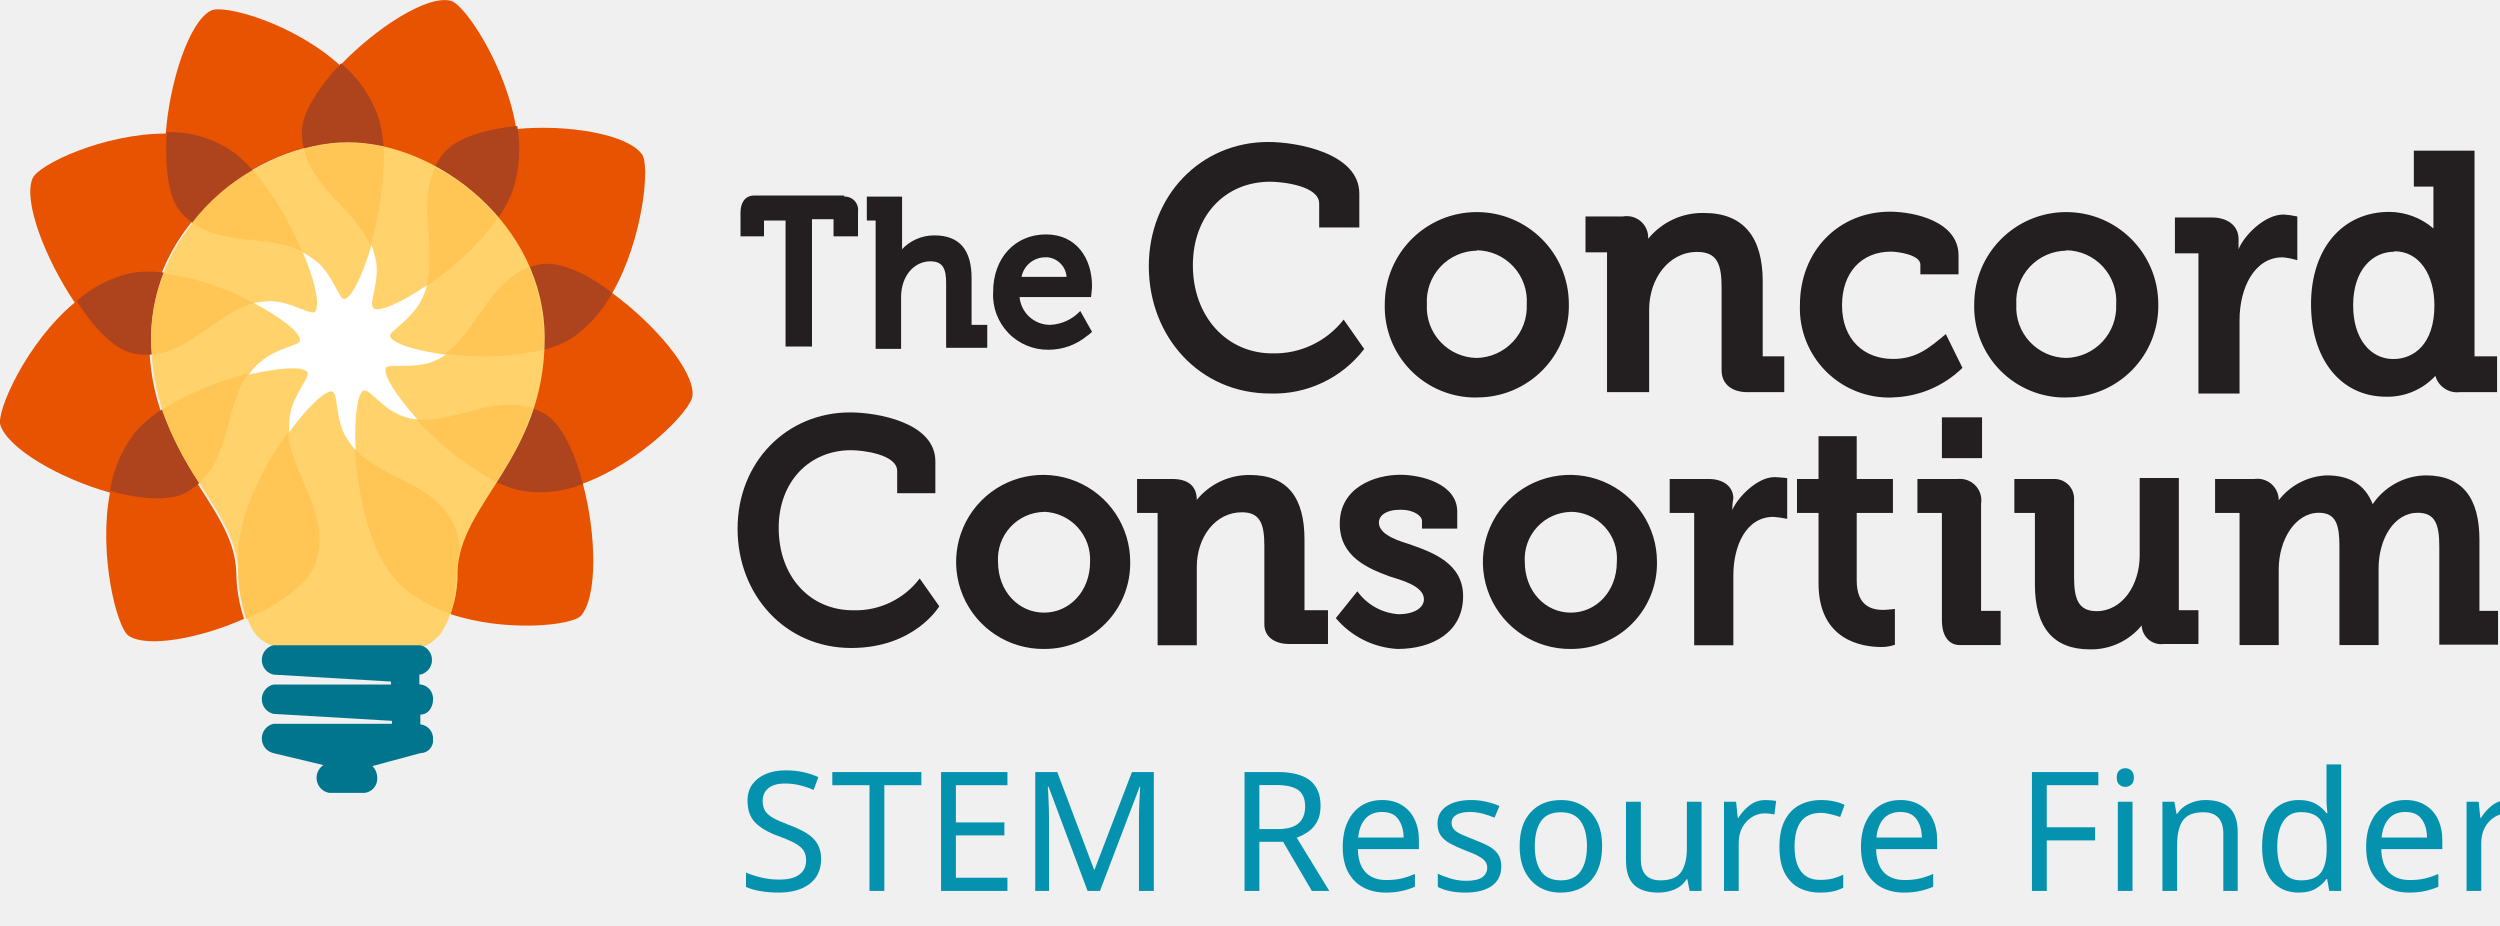
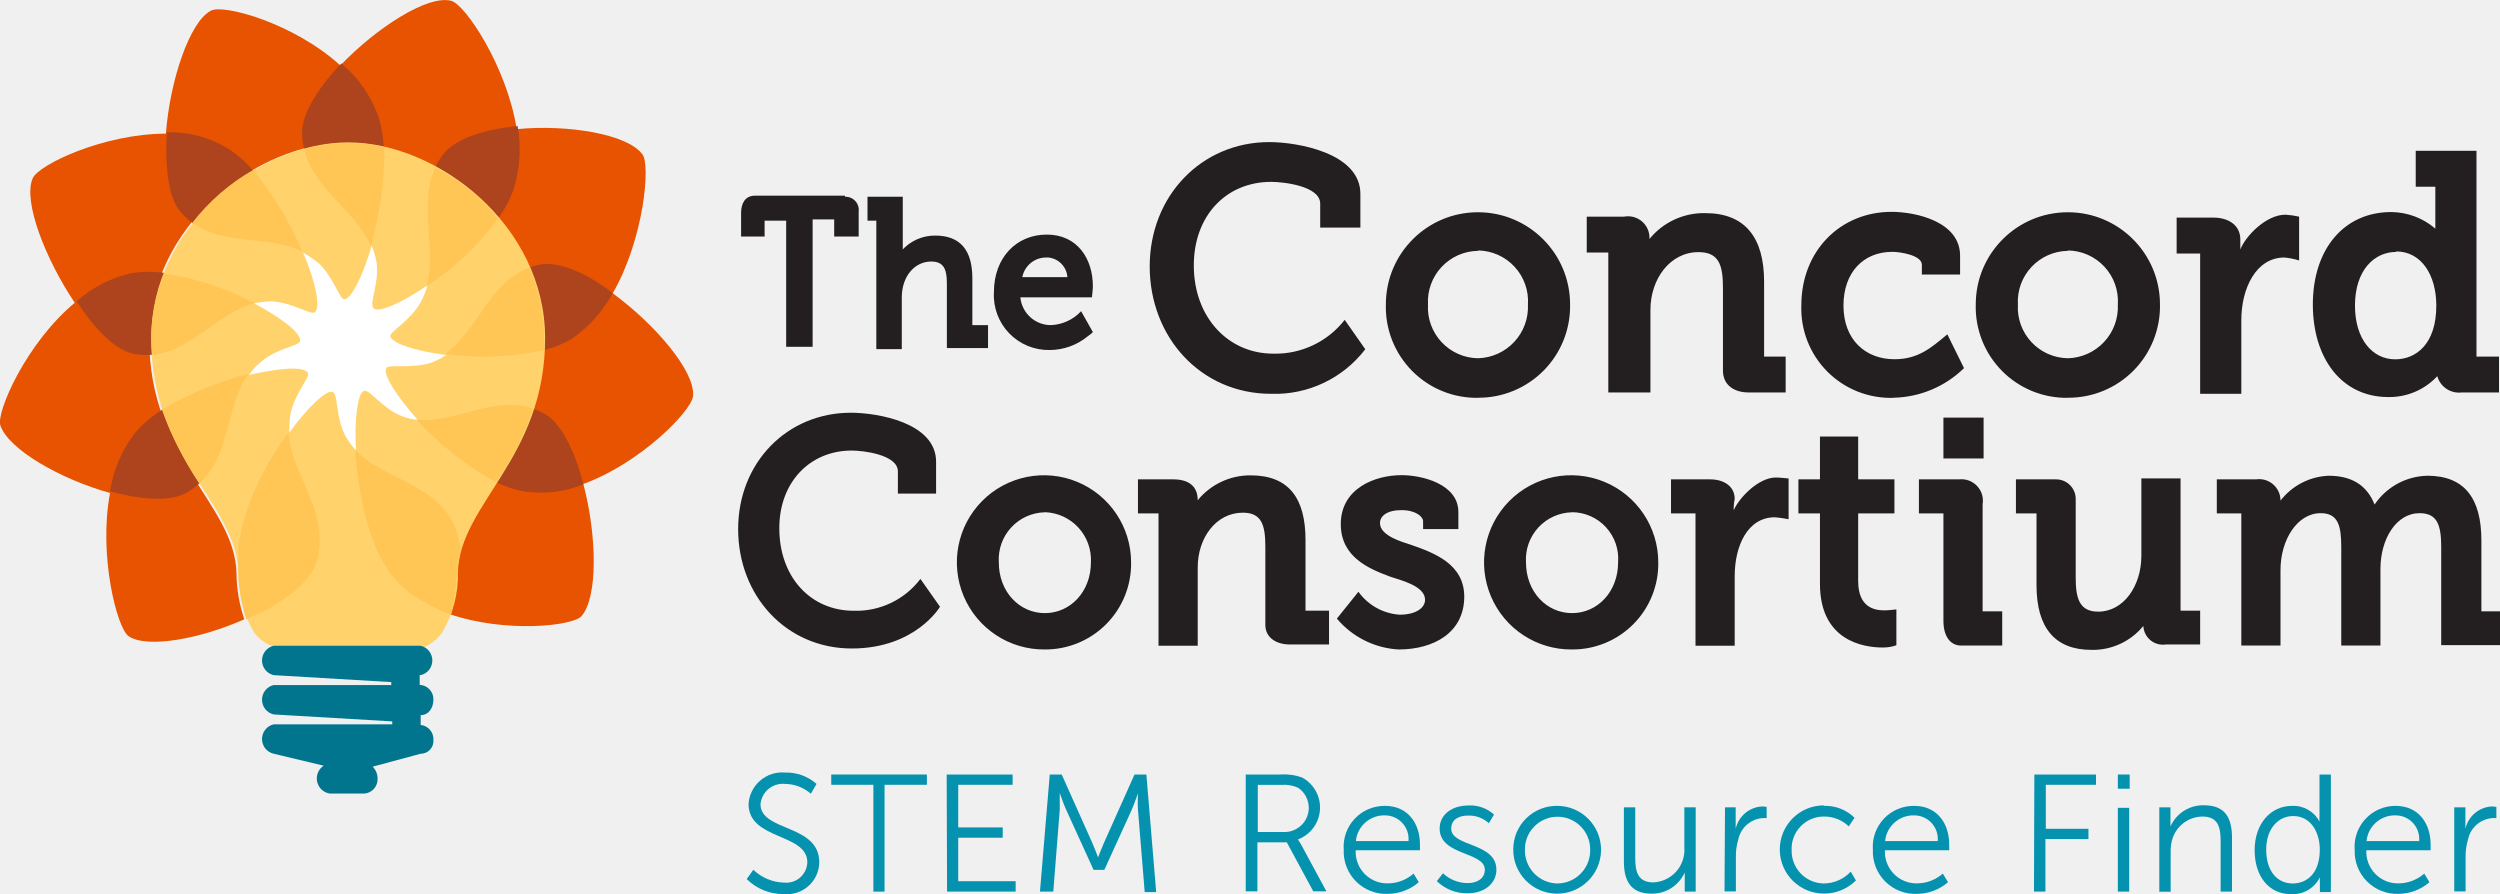
- <svg xmlns="http://www.w3.org/2000/svg" id="Layer_1" data-name="Layer 1" viewBox="0 0 255.33 94.56">
+ <svg xmlns="http://www.w3.org/2000/svg" id="Layer_1" data-name="Layer 1" viewBox="0 0 255.13 91.19">
  <defs>
-     <style>.cls-1{fill:#e75300;}.cls-2{fill:#ad441d;}.cls-3{fill:#ffd26c;}.cls-4{fill:#fff;}.cls-5{fill:#ffc656;}.cls-6{fill:#00758d;}.cls-7{fill:#231f20;}.cls-8{font-size:17px;fill:#0592af;font-family:MuseoSans-300, Museo Sans;letter-spacing:0.01em;}.cls-9{letter-spacing:0.08em;}.cls-10{letter-spacing:0.01em;}.cls-11{letter-spacing:0.08em;}.cls-12{letter-spacing:0.01em;}</style>
+     <style>.cls-1{fill:#e75300;}.cls-2{fill:#ad441d;}.cls-3{fill:#ffd26c;}.cls-4{fill:#fff;}.cls-5{fill:#ffc656;}.cls-6{fill:#00758d;}.cls-7{fill:#231f20;}.cls-8{fill:#0592af;}</style>
  </defs>
  <path class="cls-1" d="M62.4,29.54c4.3,3.15,8.4,7.92,8.2,10.46-.1,1.52-5.4,6.9-11.2,9,1.4,5.28,1.5,11.58-.2,13.5-.9,1-7.7,1.73-13.4-.2a16.11,16.11,0,0,0,.6-4.26c.2-7,8.9-11.58,8.9-23.86,0-11.58-11-20-20.1-20s-20.1,8.43-20.1,20c0,12.29,8.7,16.86,8.9,23.86a15.19,15.19,0,0,0,.8,4.77c-4.5,2-9.9,3-11.8,1.73-1.2-.81-3.1-8.33-1.9-14.62C6.1,48.53.7,45.48-.1,43c-.4-1.42,2.7-8.43,7.6-12.49-3-4.47-5.3-10.36-4.3-12.69.6-1.42,7.3-4.57,13.6-4.57C17.2,7.91,19.2,1.82,21.4.7,22.7,0,29.9,2,34.6,6.29c3.7-3.86,8.9-7.21,11.3-6.6,1.4.3,5.7,6.7,6.7,13.1,5.2-.51,11.3.51,12.8,2.54C66.3,16.24,65.6,24,62.4,29.54Z" transform="translate(0.13 0.39)" />
  <path class="cls-2" d="M42.4,42.44c4.3.51,8.7-3.15,13.2-.51,1.6,1,3,3.86,3.8,7.11a11.54,11.54,0,0,1-6.1.71C49.6,49.14,45.3,45.58,42.4,42.44ZM25.2,37.76c-2.5,3.66-1.7,9.44-6.2,12.08-1.6,1-4.7.81-7.9-.1a13,13,0,0,1,2.5-5.89C16,40.91,21.1,38.78,25.2,37.76Zm.6-7.21c-4.2,1.12-7.2,6.09-12.2,5.18-1.9-.3-4.1-2.54-5.9-5.38a12.48,12.48,0,0,1,5.5-2.84C16.8,26.8,22,28.52,25.8,30.55Zm4.9-5.28c-3.9-1.93-9.2-.1-12.5-4.16-1.2-1.52-1.5-4.67-1.3-8a11.26,11.26,0,0,1,6,1.52C26.1,16.44,29,21.31,30.7,25.27Zm7-.61c-1.8-4.16-7-6.3-7-11.58,0-1.93,1.7-4.57,4-7a12.63,12.63,0,0,1,3.7,5.18C39.7,14.82,38.9,20.4,37.7,24.67Zm7.6,11.07c3.6-2.54,4.7-8.22,9.8-9.14,1.9-.3,4.7.91,7.3,2.94a13.47,13.47,0,0,1-4.2,4.67C55,36.14,49.5,36.34,45.3,35.73Zm7.4-23.25a13.73,13.73,0,0,1-.4,6.4c-1.2,3.66-5.3,7.41-8.9,9.85,1.2-4.37-1.5-9.44,1.8-13.5C46.5,13.7,49.4,12.79,52.7,12.48Z" transform="translate(0.13 0.39)" />
  <path class="cls-3" d="M27.8,65.59A3.86,3.86,0,0,1,25.7,64a12,12,0,0,1-1.5-6c-.2-7-8.9-11.58-8.9-23.86,0-11.58,11-20,20.1-20s20.1,8.43,20.1,20C55.5,46.4,46.8,51,46.6,58A11.49,11.49,0,0,1,45,64.16a4.73,4.73,0,0,1-1.9,1.52h-.2l-15.1-.1Z" transform="translate(0.13 0.39)" />
  <path class="cls-4" d="M39.3,37.16c.3-.41,2.5.1,4.5-.51a7.93,7.93,0,0,0,1.6-.81c-3.2-.41-5.6-1.22-5.7-1.93,0-.51,2-1.52,3.1-3.45a8.86,8.86,0,0,0,.7-1.73c-2.7,1.83-5,2.84-5.5,2.34s.6-2.54.3-4.67a8.68,8.68,0,0,0-.5-1.73c-.9,3.15-2.1,5.48-2.8,5.48-.5,0-1.1-2.34-2.7-3.76a13,13,0,0,0-1.5-1c1.3,3,1.8,5.58,1.2,6.09-.4.3-2.3-1-4.4-1.12a10.86,10.86,0,0,0-1.8.2c2.8,1.52,4.8,3,4.7,3.86-.1.51-2.4.71-4,2.13a4.94,4.94,0,0,0-1.2,1.32c3.1-.71,5.6-.91,6-.2.2.51-1.4,2.13-1.8,4.26a11.2,11.2,0,0,0-.1,1.83c1.9-2.64,3.8-4.37,4.4-4.16s.3,2.54,1.3,4.47a8.4,8.4,0,0,0,1.1,1.52c-.2-3.25.2-5.89.8-6.09s1.8,1.73,3.8,2.54a5.19,5.19,0,0,0,1.7.41C40.3,40,38.9,37.76,39.3,37.16Z" transform="translate(0.13 0.39)" />
  <path class="cls-5" d="M44,61.52c-.6-.3-1.1-.61-1.6-.91a10.46,10.46,0,0,1-2.5-2.23c-2.4-2.94-3.5-8.53-3.8-12.9,3,3.25,8.6,3.35,10.4,8.43a.93.93,0,0,1,.1.51l.3,1.12A10.34,10.34,0,0,0,46.5,58a24.12,24.12,0,0,1-.6,4.37C45.3,62.13,44.7,61.83,44,61.52ZM29.3,43.76c.3,4.47,4.5,8.33,2.8,13.4-.5,1.42-2,2.84-4,4.06A10.29,10.29,0,0,1,26,62.34a9.24,9.24,0,0,0-1,.51,18.77,18.77,0,0,1-.8-4.77V56.14a5.88,5.88,0,0,1,.1-1.32C24.8,51.17,27,46.8,29.3,43.76ZM50.7,21.92a28,28,0,0,1-7.3,6.9c1.1-3.86-.9-8.33.9-12.08A19.58,19.58,0,0,1,50.7,21.92ZM45.3,35.73c3.3-2.34,4.5-7.31,8.6-8.83a18.92,18.92,0,0,1,1.5,7.21v1.22A28.2,28.2,0,0,1,45.3,35.73ZM37.7,24.67C36.1,21,31.9,19,30.9,14.82a17.15,17.15,0,0,1,4.5-.61,15.87,15.87,0,0,1,3.7.41A34.37,34.37,0,0,1,37.7,24.67Zm-7,.61c-3.4-1.73-7.9-.51-11.2-2.94a20.94,20.94,0,0,1,6.2-5.38A32.24,32.24,0,0,1,30.7,25.27Zm-4.9,5.28c-3.7,1-6.4,4.87-10.4,5.28,0-.51-.1-1.12-.1-1.62a18.57,18.57,0,0,1,1.3-6.7A27.33,27.33,0,0,1,25.8,30.55Zm-.6,7.21c-2.3,3.25-1.8,8.33-5,11.17a34.94,34.94,0,0,1-3.8-7.51A33,33,0,0,1,25.2,37.76Zm17.2,4.67c3.9.41,7.9-2.54,11.9-1.12a32.72,32.72,0,0,1-3.8,7.51A31.07,31.07,0,0,1,42.4,42.44Z" transform="translate(0.13 0.39)" />
  <path class="cls-6" d="M42.8,72.59v1a1.46,1.46,0,0,1,1.3,1.52,1.3,1.3,0,0,1-1.3,1.42l-4.9,1.32a1.69,1.69,0,0,1,.5,1.22,1.46,1.46,0,0,1-1.3,1.52H33.5a1.56,1.56,0,0,1-.6-2.84l-5.1-1.22a1.54,1.54,0,0,1,0-3H39.9v-.3l-12.1-.71a1.54,1.54,0,0,1,0-3h12v-.3l-12-.71a1.54,1.54,0,0,1,0-3h15a1.54,1.54,0,0,1,0,3h-.1v1h.1A1.46,1.46,0,0,1,44.1,71C44.1,71.88,43.6,72.59,42.8,72.59Z" transform="translate(0.13 0.39)" />
  <path class="cls-7" d="M228.5,25.07c.5-1.32,2.6-3.55,4.6-3.55a8.67,8.67,0,0,1,1.4.2v4.47a7.42,7.42,0,0,0-1.5-.3c-2.9,0-4.4,3.15-4.4,6.4V39.8h-4.2V25.48H222V21.82h3.8c1.4,0,2.7.71,2.7,2.23ZM168.2,24a7.15,7.15,0,0,1,5.7-2.64c4.1,0,6,2.54,6,7V36h2.2v3.66h-3.8c-1.4,0-2.6-.71-2.6-2.23V29c0-2.34-.4-3.66-2.5-3.66-2.9,0-4.9,2.74-4.9,5.89v8.43H164V25.38h-2.2V21.72h3.8A2.19,2.19,0,0,1,168.2,24ZM86.1,19.69a1.35,1.35,0,0,1,1.4,1.52v2.54H85V22H82.8V35H80.1V22.13H77.9v1.62H75.5V21.31c0-.91.4-1.73,1.4-1.73h9.2Zm5.8,5.48a4.51,4.51,0,0,1,3.4-1.52c2.6,0,3.8,1.52,3.8,4.37v4.77h1.6v2.34H96.5v-6.6c0-1.42-.3-2.23-1.6-2.23-1.7,0-3,1.52-3,3.66v5.28H89.3V22.13h-.9V19.69H92v5.48ZM107,35.33a5.59,5.59,0,0,1-5.7-5.89c0-3.55,2.3-5.89,5.4-5.89s4.7,2.44,4.7,5.28c0,.3-.1,1.12-.1,1.12H104a3.13,3.13,0,0,0,3.1,2.84,4.45,4.45,0,0,0,3.1-1.42l1.2,2.13a2.74,2.74,0,0,1-.5.41A6.15,6.15,0,0,1,107,35.33Zm-.3-9.44a2.47,2.47,0,0,0-2.5,2h4.6A2.16,2.16,0,0,0,106.7,25.88ZM129.6,39.8c-7.2,0-12.4-5.79-12.4-13s5.3-12.69,12.2-12.69c2.9,0,9.3,1.12,9.3,5.28v3.45h-4.1V20.4c0-1.83-3.8-2.23-5-2.23-4.6,0-7.9,3.45-7.9,8.53,0,5.28,3.5,9,8.1,9a8.94,8.94,0,0,0,7.3-3.45l2.1,3A11.61,11.61,0,0,1,129.6,39.8Zm21.1.41a9.27,9.27,0,0,1-9.4-9.54,9.4,9.4,0,1,1,18.8,0A9.34,9.34,0,0,1,150.7,40.2Zm0-15a5.18,5.18,0,0,0-5.1,5.48,5.18,5.18,0,0,0,5.1,5.48,5.24,5.24,0,0,0,5.1-5.48A5.18,5.18,0,0,0,150.7,25.17Zm42.4,15a9.12,9.12,0,0,1-9.4-9.44c0-5.58,4-9.54,9.2-9.54,2.5,0,7,1,7,4.47v1.93H196v-1c0-1-2.3-1.32-3-1.32-3,0-5,2.13-5,5.48,0,3.55,2.3,5.48,5.2,5.48,2.4,0,3.7-1.12,5.4-2.54l1.7,3.45A10.59,10.59,0,0,1,193.1,40.2Zm17.8,0a9.27,9.27,0,0,1-9.4-9.54,9.4,9.4,0,1,1,18.8,0A9.34,9.34,0,0,1,210.9,40.2Zm0-15a5.18,5.18,0,0,0-5.1,5.48,5.18,5.18,0,0,0,5.1,5.48,5.24,5.24,0,0,0,5.1-5.48A5.18,5.18,0,0,0,210.9,25.17Zm37.5-2.23V18.67h-2V15h6.2V36h2.3v3.66h-3.8A2.3,2.3,0,0,1,248.6,38a6.67,6.67,0,0,1-5,2.13c-4.8,0-7.7-4-7.7-9.44,0-5.69,3.2-9.44,8-9.44A7,7,0,0,1,248.4,22.94Zm-4,2.34c-2.2,0-4.2,1.83-4.2,5.48,0,3.45,1.8,5.48,4.1,5.48,2.1,0,4.2-1.52,4.2-5.48C248.5,27.71,247,25.27,244.4,25.27ZM122.1,50.66a6.91,6.91,0,0,1,5.4-2.54c3.9,0,5.6,2.34,5.6,6.6v7.21h2.4v3.45h-4c-1.4,0-2.5-.71-2.5-2v-8c0-2.23-.4-3.45-2.3-3.45-2.7,0-4.6,2.54-4.6,5.58v8h-4V52H116V48.53h3.6C121.2,48.53,122.1,49.24,122.1,50.66ZM106.5,65.89A8.89,8.89,0,1,1,115.3,57,8.75,8.75,0,0,1,106.5,65.89Zm0-14A4.81,4.81,0,0,0,101.8,57c0,3,2.1,5.18,4.7,5.18S111.2,60,111.2,57A4.87,4.87,0,0,0,106.5,51.88Zm36.1,14a8.87,8.87,0,0,1-6.3-3.15L138.5,60a5.63,5.63,0,0,0,4.2,2.34c1.7,0,2.6-.71,2.6-1.52,0-1.42-2.5-2-3.5-2.34-2.2-.81-5.1-2-5.1-5.38,0-3.66,3.5-5,6.2-5,2.1,0,5.8.91,5.8,3.76V53.6h-3.6v-.81c0-.41-.7-1.12-2.2-1.12s-2.2.61-2.2,1.32c0,1.32,2.3,1.93,3.2,2.23,2.3.81,5.4,1.93,5.4,5.28C149.3,64.16,146.2,65.89,142.6,65.89Zm17.7,0A8.89,8.89,0,1,1,169.1,57,8.75,8.75,0,0,1,160.3,65.89Zm0-14A4.81,4.81,0,0,0,155.6,57c0,3,2.1,5.18,4.7,5.18S165,60,165,57A4.75,4.75,0,0,0,160.3,51.88Zm16.5-.2c.5-1.22,2.5-3.35,4.3-3.35.4,0,1.3.1,1.3.1v4.16a11.12,11.12,0,0,0-1.4-.2c-2.8,0-4.1,2.94-4.1,6v7.11h-4V52h-2.5V48.53h4c1.4,0,2.5.71,2.5,2A4.62,4.62,0,0,0,176.8,51.68Zm15.2,14c-2,0-6.4-.71-6.4-6.5V52h-2.2V48.53h2.2V44.16h3.9v4.37h3.7V52h-3.7v6.9c0,2.74,1.7,3,2.7,3,.4,0,1.2-.1,1.2-.1v3.66A4.05,4.05,0,0,1,192,65.69ZM202.3,46.4h-4.1V42.23h4.1Zm1.9,19.09H200c-1,0-1.8-.81-1.8-2.54V52h-2.5V48.53h4.1a2.19,2.19,0,0,1,2.4,2.54V62h2Zm14.4-2a6.64,6.64,0,0,1-5.3,2.44c-3.7,0-5.6-2.23-5.6-6.6V52h-2.1V48.53h4.1a2,2,0,0,1,2,1.93v8.12c0,2.13.4,3.45,2.3,3.45,2.6,0,4.4-2.64,4.4-5.69V48.43h4v13.4c0,.1,0,.1.1.1h1.9v3.45h-3.5A2,2,0,0,1,218.6,63.45Zm14-12.79a6.53,6.53,0,0,1,4.9-2.54c2.3,0,3.9.91,4.7,2.94a6.67,6.67,0,0,1,5.4-2.94c3.8,0,5.5,2.34,5.5,6.6V62H255v3.45h-6V55.43c0-2.23-.4-3.45-2.2-3.45-2.4,0-4,2.64-4,5.69v7.82h-4V55.43c0-2.13-.3-3.45-2.1-3.45-2.4,0-4.1,2.74-4.1,5.79v7.72h-4V52h-2.5V48.53h4A2.18,2.18,0,0,1,232.6,50.66ZM86.8,65.79c-6.7,0-11.6-5.38-11.6-12.18s5-11.88,11.5-11.88c2.7,0,8.7,1,8.7,5v3.25H91.5V47.72c0-1.73-3.6-2.13-4.7-2.13-4.3,0-7.4,3.25-7.4,7.92,0,5,3.2,8.43,7.6,8.43a8.21,8.21,0,0,0,6.8-3.25l2,2.84S93.3,65.79,86.8,65.79Z" transform="translate(0.13 0.39)" />
-   <text class="cls-8" transform="translate(75.33 90.99)">STEM<tspan class="cls-9" x="44.18" y="0"> </tspan>
-     <tspan x="50.12" y="0">Resou</tspan>
-     <tspan class="cls-10" x="99.31" y="0">r</tspan>
-     <tspan x="105.47" y="0">ce</tspan>
-     <tspan class="cls-11" x="124.61" y="0"> </tspan>
-     <tspan class="cls-12" x="130.54" y="0">Finder</tspan>
-   </text>
+   <path class="cls-8" d="M76.75,88.37a4.66,4.66,0,0,0,3.13,1.31,2.15,2.15,0,0,0,2.38-2.07c0-3-6-2.24-6-5.95A3.44,3.44,0,0,1,80,78.45a4.64,4.64,0,0,1,3.2,1.16l-.58,1a4.07,4.07,0,0,0-2.62-1,2.29,2.29,0,0,0-2.52,2.06c0,2.84,6,2,6,5.95a3.3,3.3,0,0,1-3.62,3.23,5.27,5.27,0,0,1-3.79-1.53Z" transform="translate(0.13 0.39)" />
+   <path class="cls-8" d="M89,79.7h-4.3V78.65h9.76V79.7H90.14V90.6H89Z" transform="translate(0.13 0.39)" />
+   <path class="cls-8" d="M96.48,78.65h6.73V79.7H97.66v4.35h4.54v1.05H97.66v4.44h5.86V90.6h-7Z" transform="translate(0.13 0.39)" />
+   <path class="cls-8" d="M107,78.65h1.22l3.13,7c.27.61.58,1.46.58,1.46h0s.32-.85.59-1.46l3.13-7h1.21l1,12h-1.17L116,82.24c-.05-.65,0-1.67,0-1.67h0s-.36,1.05-.63,1.67l-2.8,6.14h-1.1l-2.8-6.14c-.27-.59-.65-1.7-.65-1.7h0s0,1.05,0,1.7l-.66,8.36H106Z" transform="translate(0.13 0.39)" />
+   <path class="cls-8" d="M127,78.65h3.54a5.31,5.31,0,0,1,2.24.32,3.48,3.48,0,0,1-.46,6.31v0a4.73,4.73,0,0,1,.31.48l2.6,4.81h-1.34l-2.7-5h-3v5H127Zm4,5.87A2.47,2.47,0,0,0,132.34,80a3.45,3.45,0,0,0-1.7-.29h-2.41v4.81Z" transform="translate(0.13 0.39)" />
+   <path class="cls-8" d="M141.21,81.85c2.36,0,3.57,1.82,3.57,3.94,0,.2,0,.59,0,.59h-6.56a3.22,3.22,0,0,0,3.31,3.38,4,4,0,0,0,2.6-1l.53.88a4.9,4.9,0,0,1-3.16,1.19A4.32,4.32,0,0,1,137,86.33,4.17,4.17,0,0,1,141.21,81.85Zm2.4,3.59a2.41,2.41,0,0,0-2.43-2.62,2.9,2.9,0,0,0-2.94,2.62Z" transform="translate(0.13 0.39)" />
+   <path class="cls-8" d="M147.13,88.73a3.67,3.67,0,0,0,2.55,1c.92,0,1.72-.46,1.72-1.36,0-1.87-4.61-1.41-4.61-4.2,0-1.53,1.38-2.36,2.92-2.36a3.59,3.59,0,0,1,2.63.93l-.53.88a3,3,0,0,0-2.14-.78c-.87,0-1.7.37-1.7,1.33,0,1.89,4.61,1.38,4.61,4.2,0,1.39-1.21,2.4-2.92,2.4a4.35,4.35,0,0,1-3.16-1.24Z" transform="translate(0.13 0.39)" />
+   <path class="cls-8" d="M158.82,81.85a4.48,4.48,0,1,1-4.52,4.44A4.43,4.43,0,0,1,158.82,81.85Zm0,7.92a3.37,3.37,0,0,0,3.33-3.48,3.33,3.33,0,1,0-6.66,0A3.37,3.37,0,0,0,158.82,89.77Z" transform="translate(0.13 0.39)" />
+   <path class="cls-8" d="M165.59,82h1.16v5.13c0,1.34.2,2.53,1.85,2.53a3.32,3.32,0,0,0,3.16-3.57V82h1.16V90.6h-1.12V89.33c0-.37,0-.68,0-.68h0a3.65,3.65,0,0,1-3.35,2.16c-2,0-2.86-1.09-2.86-3.31Z" transform="translate(0.13 0.39)" />
+   <path class="cls-8" d="M175.91,82H177v1.51c0,.37,0,.68,0,.68h0a2.91,2.91,0,0,1,2.7-2.28,2.32,2.32,0,0,1,.46.05v1.14a2.91,2.91,0,0,0-.42,0,2.74,2.74,0,0,0-2.48,2.21,5.64,5.64,0,0,0-.24,1.67v3.6h-1.16Z" transform="translate(0.13 0.39)" />
+   <path class="cls-8" d="M186,81.85a4.21,4.21,0,0,1,3.13,1.22l-.59.87a3.62,3.62,0,0,0-2.5-1,3.28,3.28,0,0,0-3.33,3.43A3.32,3.32,0,0,0,186,89.77a3.77,3.77,0,0,0,2.74-1.21l.53.9A4.57,4.57,0,0,1,186,90.8a4.48,4.48,0,1,1,0-9Z" transform="translate(0.13 0.39)" />
+   <path class="cls-8" d="M195.22,81.85c2.36,0,3.57,1.82,3.57,3.94,0,.2,0,.59,0,.59h-6.56a3.22,3.22,0,0,0,3.31,3.38,4,4,0,0,0,2.6-1l.53.88a4.9,4.9,0,0,1-3.16,1.19A4.32,4.32,0,0,1,191,86.33,4.17,4.17,0,0,1,195.22,81.85Zm2.4,3.59a2.41,2.41,0,0,0-2.43-2.62,2.9,2.9,0,0,0-2.94,2.62Z" transform="translate(0.13 0.39)" />
+   <path class="cls-8" d="M207.48,78.65h6.29V79.7h-5.12v4.49H213v1.05h-4.39V90.6h-1.17Z" transform="translate(0.13 0.39)" />
+   <path class="cls-8" d="M216,78.65h1.21v1.45H216Zm0,3.4h1.16V90.6h-1.16Z" transform="translate(0.13 0.39)" />
+   <path class="cls-8" d="M220.23,82h1.14v1.27c0,.37,0,.68,0,.68h0a3.64,3.64,0,0,1,3.42-2.16c2.11,0,2.86,1.21,2.86,3.31V90.6h-1.16V85.47c0-1.34-.2-2.53-1.85-2.53a3.25,3.25,0,0,0-3.11,2.41,4.25,4.25,0,0,0-.14,1.16v4.1h-1.16Z" transform="translate(0.13 0.39)" />
+   <path class="cls-8" d="M233.79,81.85a3,3,0,0,1,2.79,1.61h0a6.13,6.13,0,0,1,0-.65V78.65h1.16v12h-1.12v-.9a4.76,4.76,0,0,1,0-.61h0a3.09,3.09,0,0,1-2.94,1.72c-2.29,0-3.72-1.84-3.72-4.49S231.55,81.85,233.79,81.85Zm.05,7.92c1.43,0,2.77-1,2.77-3.45,0-1.73-.88-3.43-2.72-3.43-1.51,0-2.75,1.27-2.75,3.43S232.24,89.77,233.84,89.77Z" transform="translate(0.13 0.39)" />
+   <path class="cls-8" d="M244.35,81.85c2.36,0,3.57,1.82,3.57,3.94,0,.2,0,.59,0,.59h-6.56a3.22,3.22,0,0,0,3.31,3.38,4,4,0,0,0,2.6-1l.53.88a4.9,4.9,0,0,1-3.16,1.19,4.32,4.32,0,0,1-4.47-4.47A4.17,4.17,0,0,1,244.35,81.85Zm2.4,3.59a2.41,2.41,0,0,0-2.43-2.62,2.9,2.9,0,0,0-2.94,2.62Z" transform="translate(0.13 0.39)" />
+   <path class="cls-8" d="M250.33,82h1.14v1.51c0,.37,0,.68,0,.68h0a2.91,2.91,0,0,1,2.7-2.28,2.32,2.32,0,0,1,.46.05v1.14a2.91,2.91,0,0,0-.42,0,2.74,2.74,0,0,0-2.48,2.21,5.64,5.64,0,0,0-.24,1.67v3.6h-1.16Z" transform="translate(0.13 0.39)" />
</svg>
